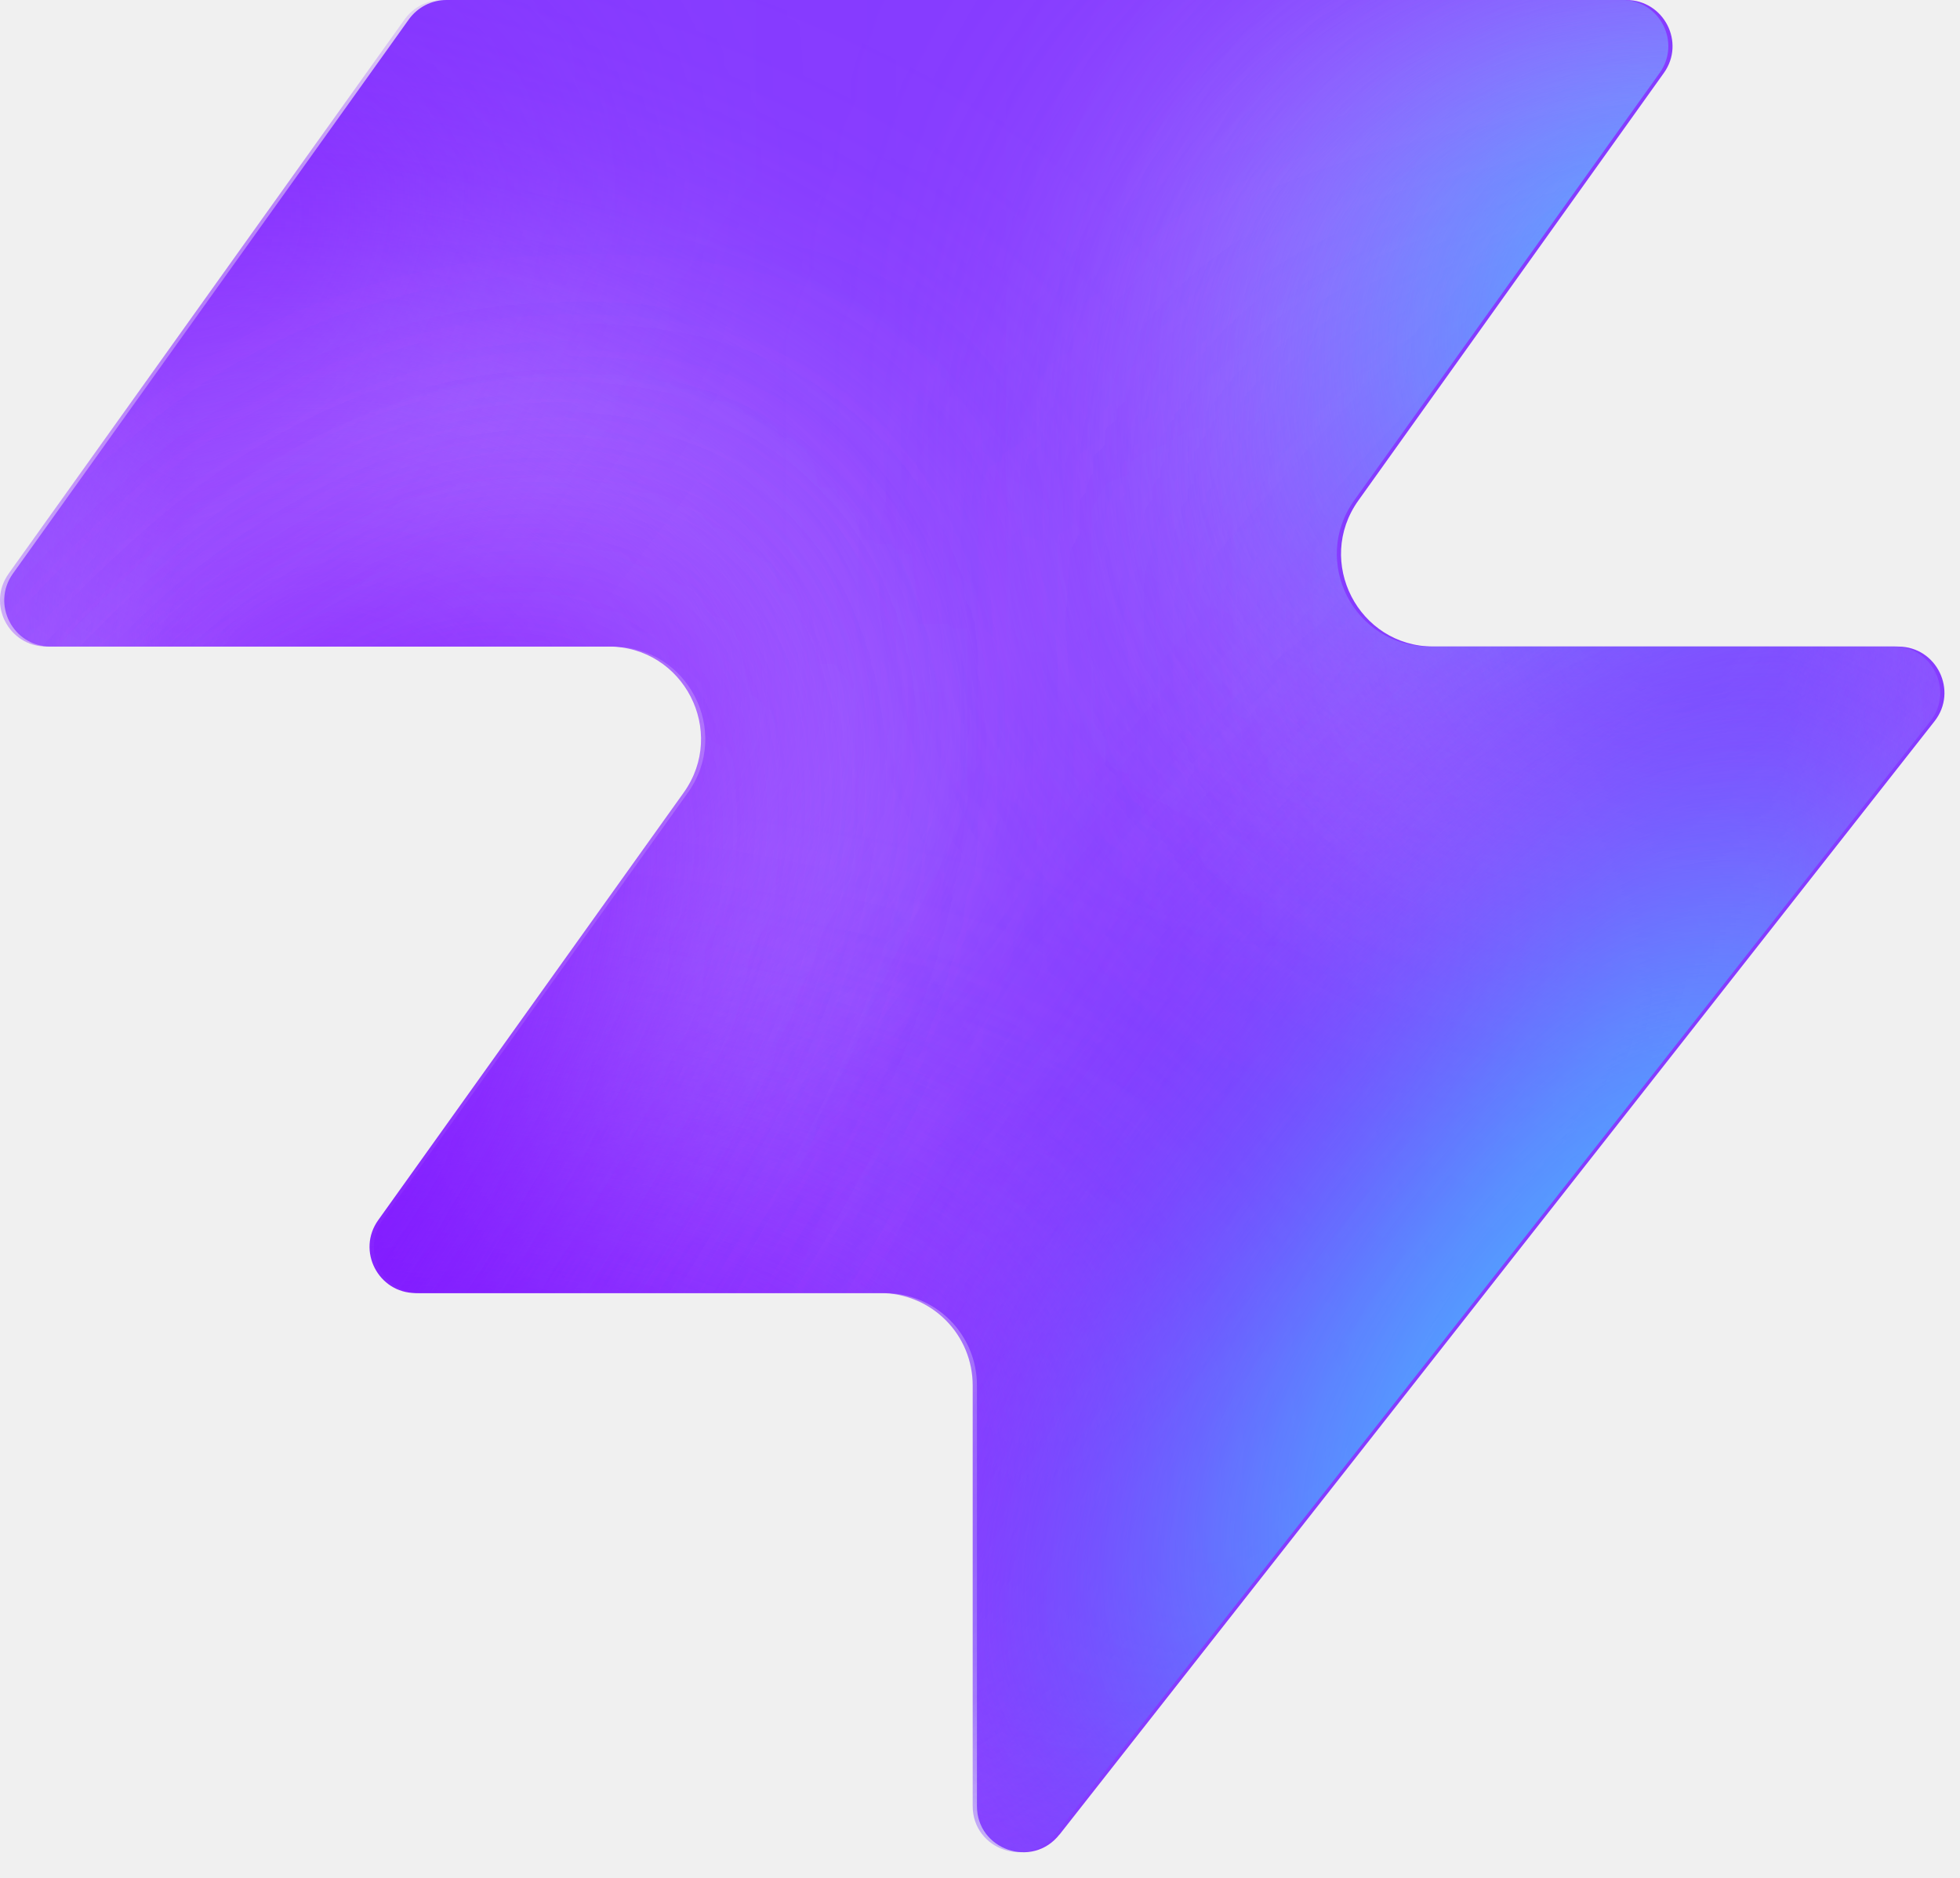
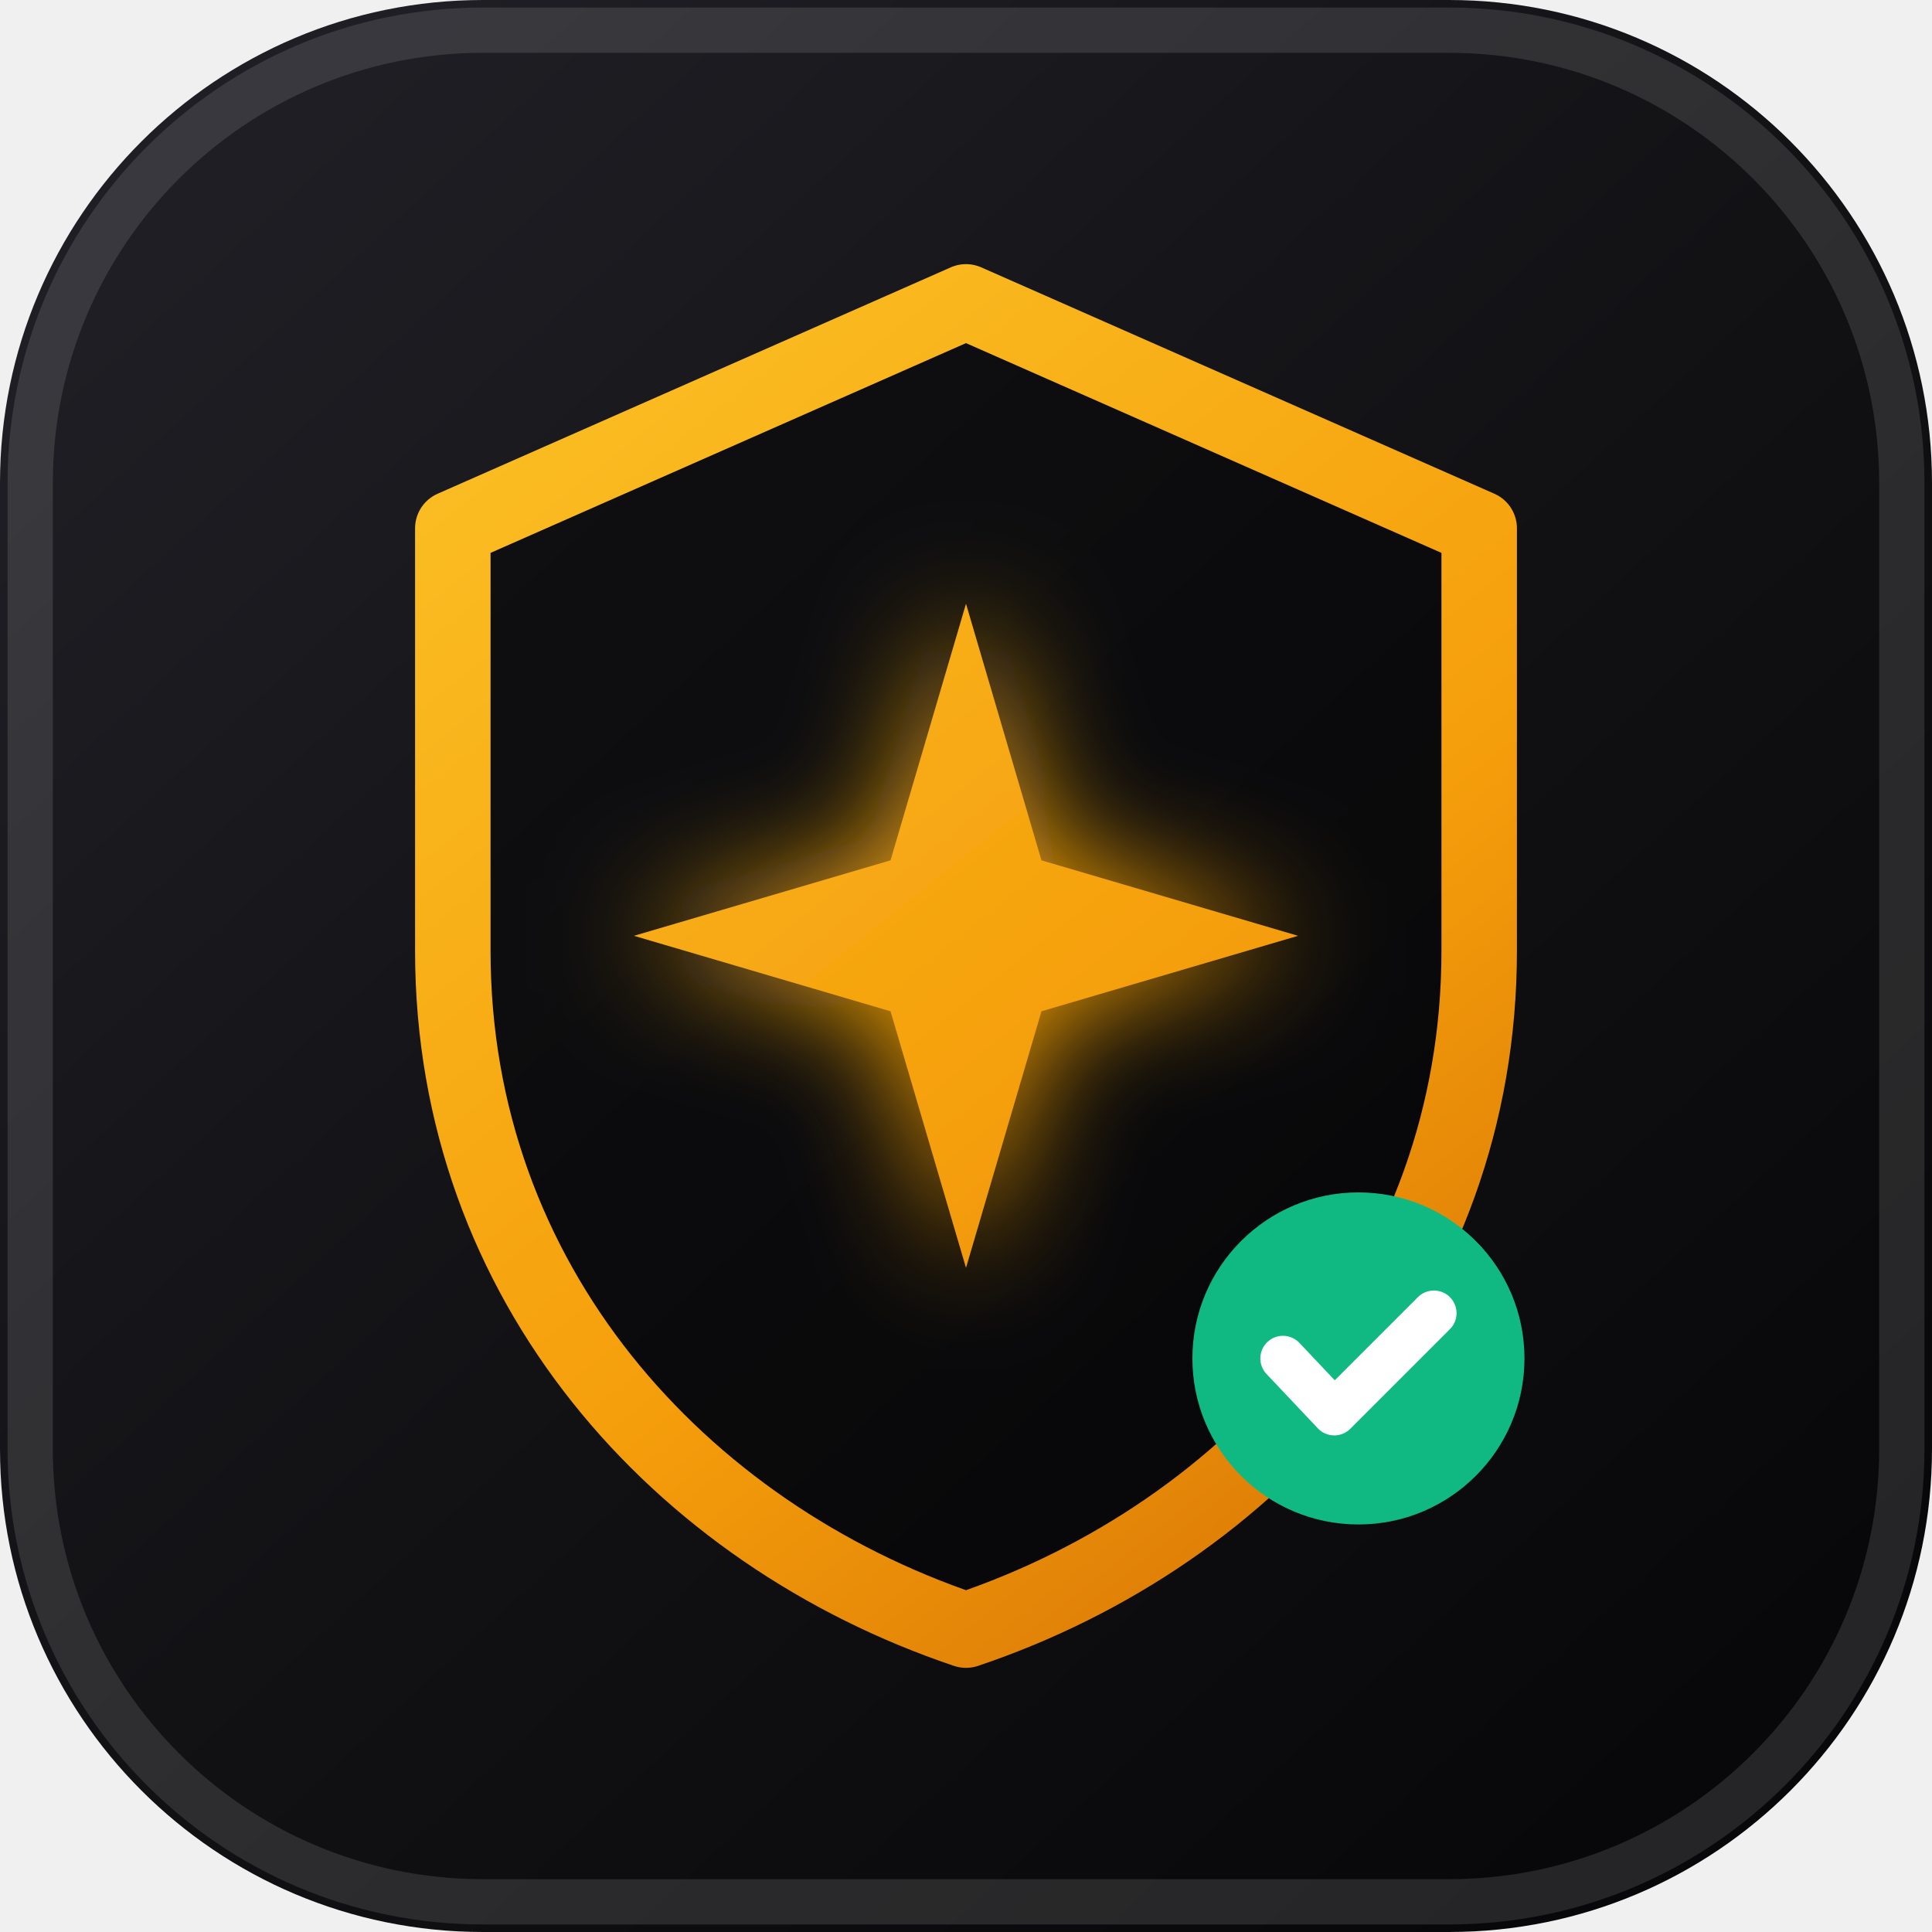
- <svg xmlns="http://www.w3.org/2000/svg" width="48" height="46" fill="none" viewBox="0 0 48 46">
-   <path fill="#863bff" d="M25.946 44.938c-.664.845-2.021.375-2.021-.698V33.937a2.26 2.26 0 0 0-2.262-2.262H10.287c-.92 0-1.456-1.04-.92-1.788l7.48-10.471c1.07-1.497 0-3.578-1.842-3.578H1.237c-.92 0-1.456-1.04-.92-1.788L10.013.474c.214-.297.556-.474.92-.474h28.894c.92 0 1.456 1.04.92 1.788l-7.48 10.471c-1.07 1.498 0 3.579 1.842 3.579h11.377c.943 0 1.473 1.088.89 1.83L25.947 44.94z" style="fill:#863bff;fill:color(display-p3 .525 .23 1);fill-opacity:1" />
-   <mask id="a" width="48" height="46" x="0" y="0" maskUnits="userSpaceOnUse" style="mask-type:alpha">
-     <path fill="#000" d="M25.842 44.938c-.664.844-2.021.375-2.021-.698V33.937a2.26 2.26 0 0 0-2.262-2.262H10.183c-.92 0-1.456-1.04-.92-1.788l7.48-10.471c1.07-1.498 0-3.579-1.842-3.579H1.133c-.92 0-1.456-1.04-.92-1.787L9.91.473c.214-.297.556-.474.92-.474h28.894c.92 0 1.456 1.04.92 1.788l-7.48 10.471c-1.07 1.498 0 3.578 1.842 3.578h11.377c.943 0 1.473 1.088.89 1.832L25.843 44.94z" style="fill:#000;fill-opacity:1" />
-   </mask>
-   <g mask="url(#a)">
-     <g filter="url(#b)">
-       <ellipse cx="5.508" cy="14.704" fill="#ede6ff" rx="5.508" ry="14.704" style="fill:#ede6ff;fill:color(display-p3 .927 .903 1);fill-opacity:1" transform="matrix(.00324 1 1 -.00324 -4.47 31.516)" />
-     </g>
-     <g filter="url(#c)">
-       <ellipse cx="10.399" cy="29.851" fill="#ede6ff" rx="10.399" ry="29.851" style="fill:#ede6ff;fill:color(display-p3 .927 .903 1);fill-opacity:1" transform="matrix(.00324 1 1 -.00324 -39.328 7.883)" />
-     </g>
-     <g filter="url(#d)">
-       <ellipse cx="5.508" cy="30.487" fill="#7e14ff" rx="5.508" ry="30.487" style="fill:#7e14ff;fill:color(display-p3 .492 .077 1);fill-opacity:1" transform="rotate(89.814 -25.913 -14.639)scale(1 -1)" />
-     </g>
-     <g filter="url(#e)">
-       <ellipse cx="5.508" cy="30.599" fill="#7e14ff" rx="5.508" ry="30.599" style="fill:#7e14ff;fill:color(display-p3 .492 .077 1);fill-opacity:1" transform="rotate(89.814 -32.644 -3.334)scale(1 -1)" />
-     </g>
-     <g filter="url(#f)">
-       <ellipse cx="5.508" cy="30.599" fill="#7e14ff" rx="5.508" ry="30.599" style="fill:#7e14ff;fill:color(display-p3 .492 .077 1);fill-opacity:1" transform="matrix(.00324 1 1 -.00324 -34.34 30.47)" />
-     </g>
-     <g filter="url(#g)">
-       <ellipse cx="14.072" cy="22.078" fill="#ede6ff" rx="14.072" ry="22.078" style="fill:#ede6ff;fill:color(display-p3 .927 .903 1);fill-opacity:1" transform="rotate(93.35 24.506 48.493)scale(-1 1)" />
-     </g>
-     <g filter="url(#h)">
-       <ellipse cx="3.47" cy="21.501" fill="#7e14ff" rx="3.47" ry="21.501" style="fill:#7e14ff;fill:color(display-p3 .492 .077 1);fill-opacity:1" transform="rotate(89.009 28.708 47.59)scale(-1 1)" />
-     </g>
-     <g filter="url(#i)">
-       <ellipse cx="3.47" cy="21.501" fill="#7e14ff" rx="3.47" ry="21.501" style="fill:#7e14ff;fill:color(display-p3 .492 .077 1);fill-opacity:1" transform="rotate(89.009 28.708 47.59)scale(-1 1)" />
-     </g>
-     <g filter="url(#j)">
-       <ellipse cx=".387" cy="8.972" fill="#7e14ff" rx="4.407" ry="29.108" style="fill:#7e14ff;fill:color(display-p3 .492 .077 1);fill-opacity:1" transform="rotate(39.51 .387 8.972)" />
-     </g>
-     <g filter="url(#k)">
-       <ellipse cx="47.523" cy="-6.092" fill="#7e14ff" rx="4.407" ry="29.108" style="fill:#7e14ff;fill:color(display-p3 .492 .077 1);fill-opacity:1" transform="rotate(37.892 47.523 -6.092)" />
-     </g>
-     <g filter="url(#l)">
-       <ellipse cx="41.412" cy="6.333" fill="#47bfff" rx="5.971" ry="9.665" style="fill:#47bfff;fill:color(display-p3 .28 .748 1);fill-opacity:1" transform="rotate(37.892 41.412 6.333)" />
-     </g>
-     <g filter="url(#m)">
-       <ellipse cx="-1.879" cy="38.332" fill="#7e14ff" rx="4.407" ry="29.108" style="fill:#7e14ff;fill:color(display-p3 .492 .077 1);fill-opacity:1" transform="rotate(37.892 -1.88 38.332)" />
-     </g>
-     <g filter="url(#n)">
-       <ellipse cx="-1.879" cy="38.332" fill="#7e14ff" rx="4.407" ry="29.108" style="fill:#7e14ff;fill:color(display-p3 .492 .077 1);fill-opacity:1" transform="rotate(37.892 -1.88 38.332)" />
-     </g>
-     <g filter="url(#o)">
-       <ellipse cx="35.651" cy="29.907" fill="#7e14ff" rx="4.407" ry="29.108" style="fill:#7e14ff;fill:color(display-p3 .492 .077 1);fill-opacity:1" transform="rotate(37.892 35.651 29.907)" />
-     </g>
-     <g filter="url(#p)">
-       <ellipse cx="38.418" cy="32.4" fill="#47bfff" rx="5.971" ry="15.297" style="fill:#47bfff;fill:color(display-p3 .28 .748 1);fill-opacity:1" transform="rotate(37.892 38.418 32.4)" />
-     </g>
-   </g>
+ <svg xmlns="http://www.w3.org/2000/svg" viewBox="0 0 64 64" fill="none">
  <defs>
-     <filter id="b" width="60.045" height="41.654" x="-19.77" y="16.149" color-interpolation-filters="sRGB" filterUnits="userSpaceOnUse">
-       <feFlood flood-opacity="0" result="BackgroundImageFix" />
-       <feBlend in="SourceGraphic" in2="BackgroundImageFix" result="shape" />
-       <feGaussianBlur result="effect1_foregroundBlur_2002_17158" stdDeviation="7.659" />
-     </filter>
-     <filter id="c" width="90.34" height="51.437" x="-54.613" y="-7.533" color-interpolation-filters="sRGB" filterUnits="userSpaceOnUse">
-       <feFlood flood-opacity="0" result="BackgroundImageFix" />
-       <feBlend in="SourceGraphic" in2="BackgroundImageFix" result="shape" />
-       <feGaussianBlur result="effect1_foregroundBlur_2002_17158" stdDeviation="7.659" />
-     </filter>
-     <filter id="d" width="79.355" height="29.4" x="-49.64" y="2.03" color-interpolation-filters="sRGB" filterUnits="userSpaceOnUse">
-       <feFlood flood-opacity="0" result="BackgroundImageFix" />
-       <feBlend in="SourceGraphic" in2="BackgroundImageFix" result="shape" />
-       <feGaussianBlur result="effect1_foregroundBlur_2002_17158" stdDeviation="4.596" />
-     </filter>
-     <filter id="e" width="79.579" height="29.4" x="-45.045" y="20.029" color-interpolation-filters="sRGB" filterUnits="userSpaceOnUse">
-       <feFlood flood-opacity="0" result="BackgroundImageFix" />
-       <feBlend in="SourceGraphic" in2="BackgroundImageFix" result="shape" />
-       <feGaussianBlur result="effect1_foregroundBlur_2002_17158" stdDeviation="4.596" />
-     </filter>
-     <filter id="f" width="79.579" height="29.4" x="-43.513" y="21.178" color-interpolation-filters="sRGB" filterUnits="userSpaceOnUse">
-       <feFlood flood-opacity="0" result="BackgroundImageFix" />
-       <feBlend in="SourceGraphic" in2="BackgroundImageFix" result="shape" />
-       <feGaussianBlur result="effect1_foregroundBlur_2002_17158" stdDeviation="4.596" />
-     </filter>
-     <filter id="g" width="74.749" height="58.852" x="15.756" y="-17.901" color-interpolation-filters="sRGB" filterUnits="userSpaceOnUse">
-       <feFlood flood-opacity="0" result="BackgroundImageFix" />
-       <feBlend in="SourceGraphic" in2="BackgroundImageFix" result="shape" />
-       <feGaussianBlur result="effect1_foregroundBlur_2002_17158" stdDeviation="7.659" />
-     </filter>
-     <filter id="h" width="61.377" height="25.362" x="23.548" y="2.284" color-interpolation-filters="sRGB" filterUnits="userSpaceOnUse">
-       <feFlood flood-opacity="0" result="BackgroundImageFix" />
-       <feBlend in="SourceGraphic" in2="BackgroundImageFix" result="shape" />
-       <feGaussianBlur result="effect1_foregroundBlur_2002_17158" stdDeviation="4.596" />
-     </filter>
-     <filter id="i" width="61.377" height="25.362" x="23.548" y="2.284" color-interpolation-filters="sRGB" filterUnits="userSpaceOnUse">
-       <feFlood flood-opacity="0" result="BackgroundImageFix" />
-       <feBlend in="SourceGraphic" in2="BackgroundImageFix" result="shape" />
-       <feGaussianBlur result="effect1_foregroundBlur_2002_17158" stdDeviation="4.596" />
-     </filter>
-     <filter id="j" width="56.045" height="63.649" x="-27.636" y="-22.853" color-interpolation-filters="sRGB" filterUnits="userSpaceOnUse">
-       <feFlood flood-opacity="0" result="BackgroundImageFix" />
-       <feBlend in="SourceGraphic" in2="BackgroundImageFix" result="shape" />
-       <feGaussianBlur result="effect1_foregroundBlur_2002_17158" stdDeviation="4.596" />
-     </filter>
-     <filter id="k" width="54.814" height="64.646" x="20.116" y="-38.415" color-interpolation-filters="sRGB" filterUnits="userSpaceOnUse">
-       <feFlood flood-opacity="0" result="BackgroundImageFix" />
-       <feBlend in="SourceGraphic" in2="BackgroundImageFix" result="shape" />
-       <feGaussianBlur result="effect1_foregroundBlur_2002_17158" stdDeviation="4.596" />
-     </filter>
-     <filter id="l" width="33.541" height="35.313" x="24.641" y="-11.323" color-interpolation-filters="sRGB" filterUnits="userSpaceOnUse">
-       <feFlood flood-opacity="0" result="BackgroundImageFix" />
-       <feBlend in="SourceGraphic" in2="BackgroundImageFix" result="shape" />
-       <feGaussianBlur result="effect1_foregroundBlur_2002_17158" stdDeviation="4.596" />
-     </filter>
-     <filter id="m" width="54.814" height="64.646" x="-29.286" y="6.009" color-interpolation-filters="sRGB" filterUnits="userSpaceOnUse">
-       <feFlood flood-opacity="0" result="BackgroundImageFix" />
-       <feBlend in="SourceGraphic" in2="BackgroundImageFix" result="shape" />
-       <feGaussianBlur result="effect1_foregroundBlur_2002_17158" stdDeviation="4.596" />
-     </filter>
-     <filter id="n" width="54.814" height="64.646" x="-29.286" y="6.009" color-interpolation-filters="sRGB" filterUnits="userSpaceOnUse">
-       <feFlood flood-opacity="0" result="BackgroundImageFix" />
-       <feBlend in="SourceGraphic" in2="BackgroundImageFix" result="shape" />
-       <feGaussianBlur result="effect1_foregroundBlur_2002_17158" stdDeviation="4.596" />
-     </filter>
-     <filter id="o" width="54.814" height="64.646" x="8.244" y="-2.416" color-interpolation-filters="sRGB" filterUnits="userSpaceOnUse">
-       <feFlood flood-opacity="0" result="BackgroundImageFix" />
-       <feBlend in="SourceGraphic" in2="BackgroundImageFix" result="shape" />
-       <feGaussianBlur result="effect1_foregroundBlur_2002_17158" stdDeviation="4.596" />
-     </filter>
-     <filter id="p" width="39.409" height="43.623" x="18.713" y="10.588" color-interpolation-filters="sRGB" filterUnits="userSpaceOnUse">
-       <feFlood flood-opacity="0" result="BackgroundImageFix" />
-       <feBlend in="SourceGraphic" in2="BackgroundImageFix" result="shape" />
-       <feGaussianBlur result="effect1_foregroundBlur_2002_17158" stdDeviation="4.596" />
+     <linearGradient id="shieldGrad" x1="8" y1="6" x2="56" y2="58" gradientUnits="userSpaceOnUse">
+       <stop offset="0%" stop-color="#1e1e24" />
+       <stop offset="50%" stop-color="#121215" />
+       <stop offset="100%" stop-color="#08080a" />
+     </linearGradient>
+     <linearGradient id="amberGold" x1="16" y1="12" x2="48" y2="52" gradientUnits="userSpaceOnUse">
+       <stop offset="0%" stop-color="#fbbf24" />
+       <stop offset="60%" stop-color="#f59e0b" />
+       <stop offset="100%" stop-color="#d97706" />
+     </linearGradient>
+     <linearGradient id="glowGlow" x1="20" y1="14" x2="44" y2="44" gradientUnits="userSpaceOnUse">
+       <stop offset="0%" stop-color="#a855f7" />
+       <stop offset="100%" stop-color="#6366f1" />
+     </linearGradient>
+     <filter id="subtleGlow" x="-20%" y="-20%" width="140%" height="140%">
+       <feGaussianBlur stdDeviation="2" result="blur" />
+       <feComposite in="SourceGraphic" in2="blur" operator="over" />
    </filter>
  </defs>
+   <rect width="64" height="64" rx="16" fill="url(#shieldGrad)" />
+   <rect width="62" height="62" x="1" y="1" rx="15" stroke="#ffffff" stroke-opacity="0.12" stroke-width="1.5" />
+   <path d="M32 10L49 17.5V31.5C49 42.5 41.5 50.8 32 54C22.5 50.8 15 42.5 15 31.5V17.5L32 10Z" fill="#000000" fill-opacity="0.4" stroke="url(#amberGold)" stroke-width="2.5" stroke-linejoin="round" />
+   <path d="M32 20L34.5 28.5L43 31L34.5 33.5L32 42L29.5 33.5L21 31L29.5 28.5L32 20Z" fill="url(#amberGold)" filter="url(#subtleGlow)" />
+   <circle cx="45" cy="45" r="5.5" fill="#10b981" />
+   <path d="M42.5 45L44.2 46.8L47.5 43.5" stroke="#ffffff" stroke-width="1.5" stroke-linecap="round" stroke-linejoin="round" />
</svg>
